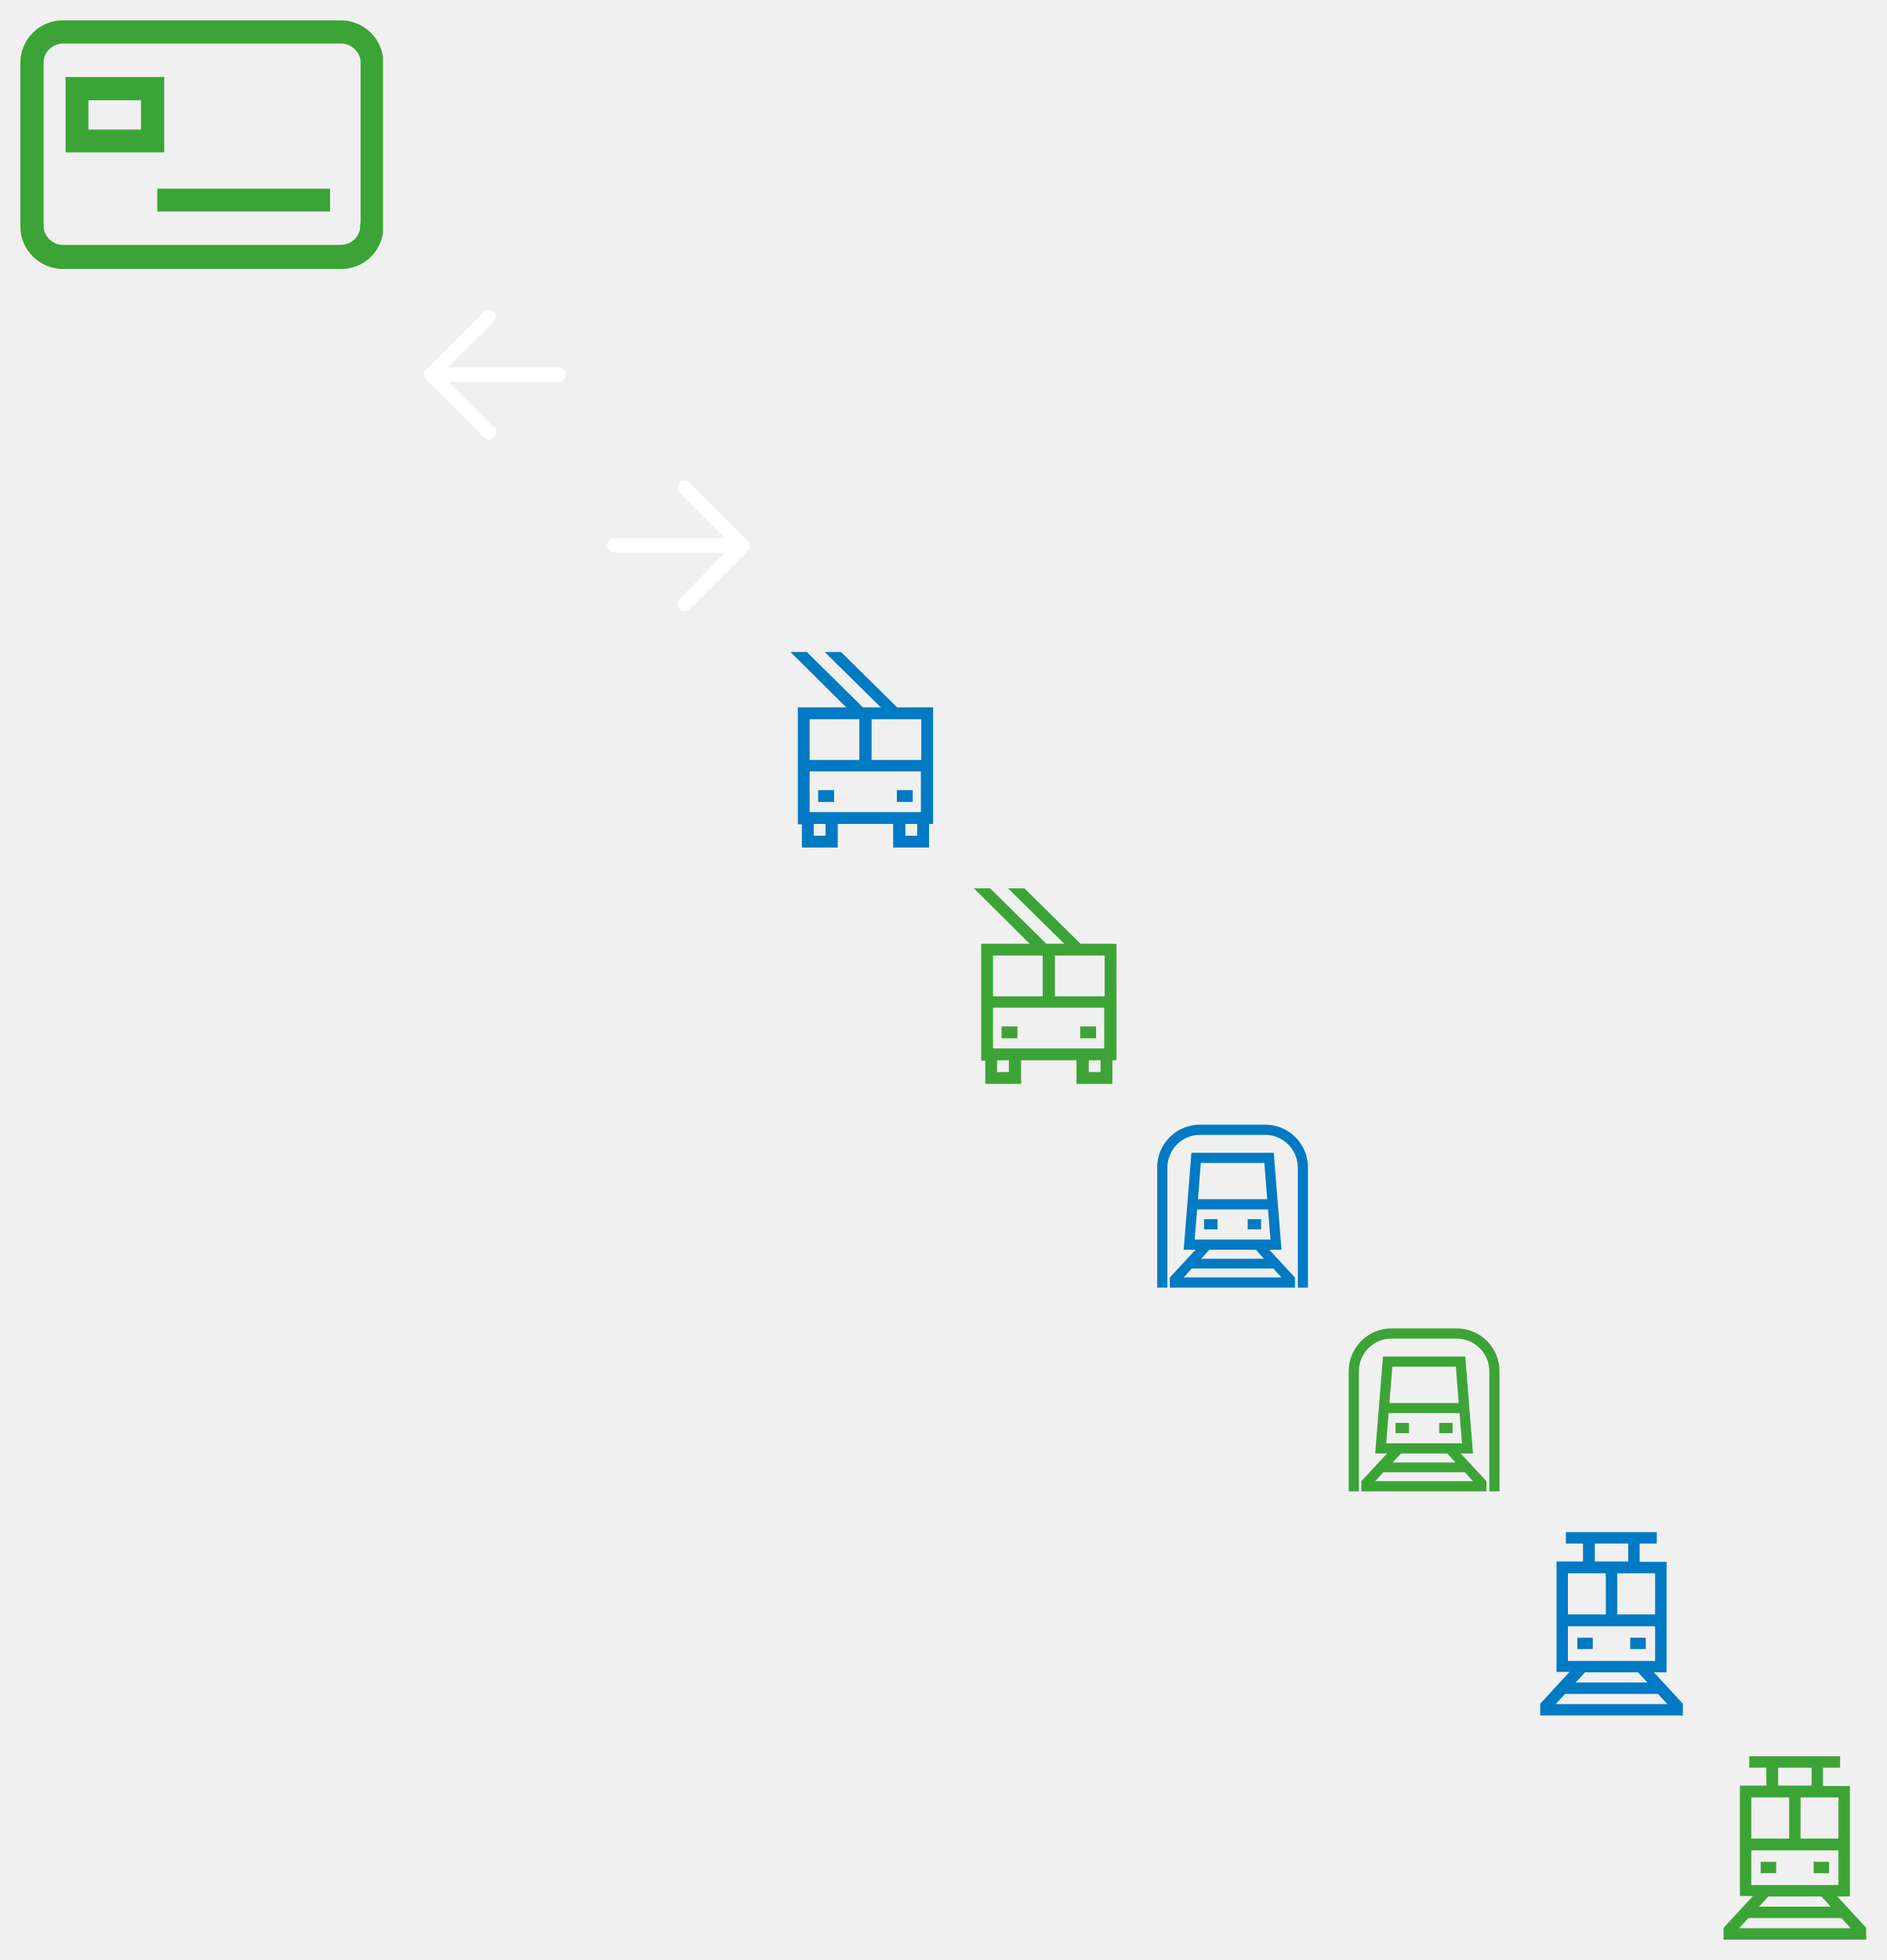
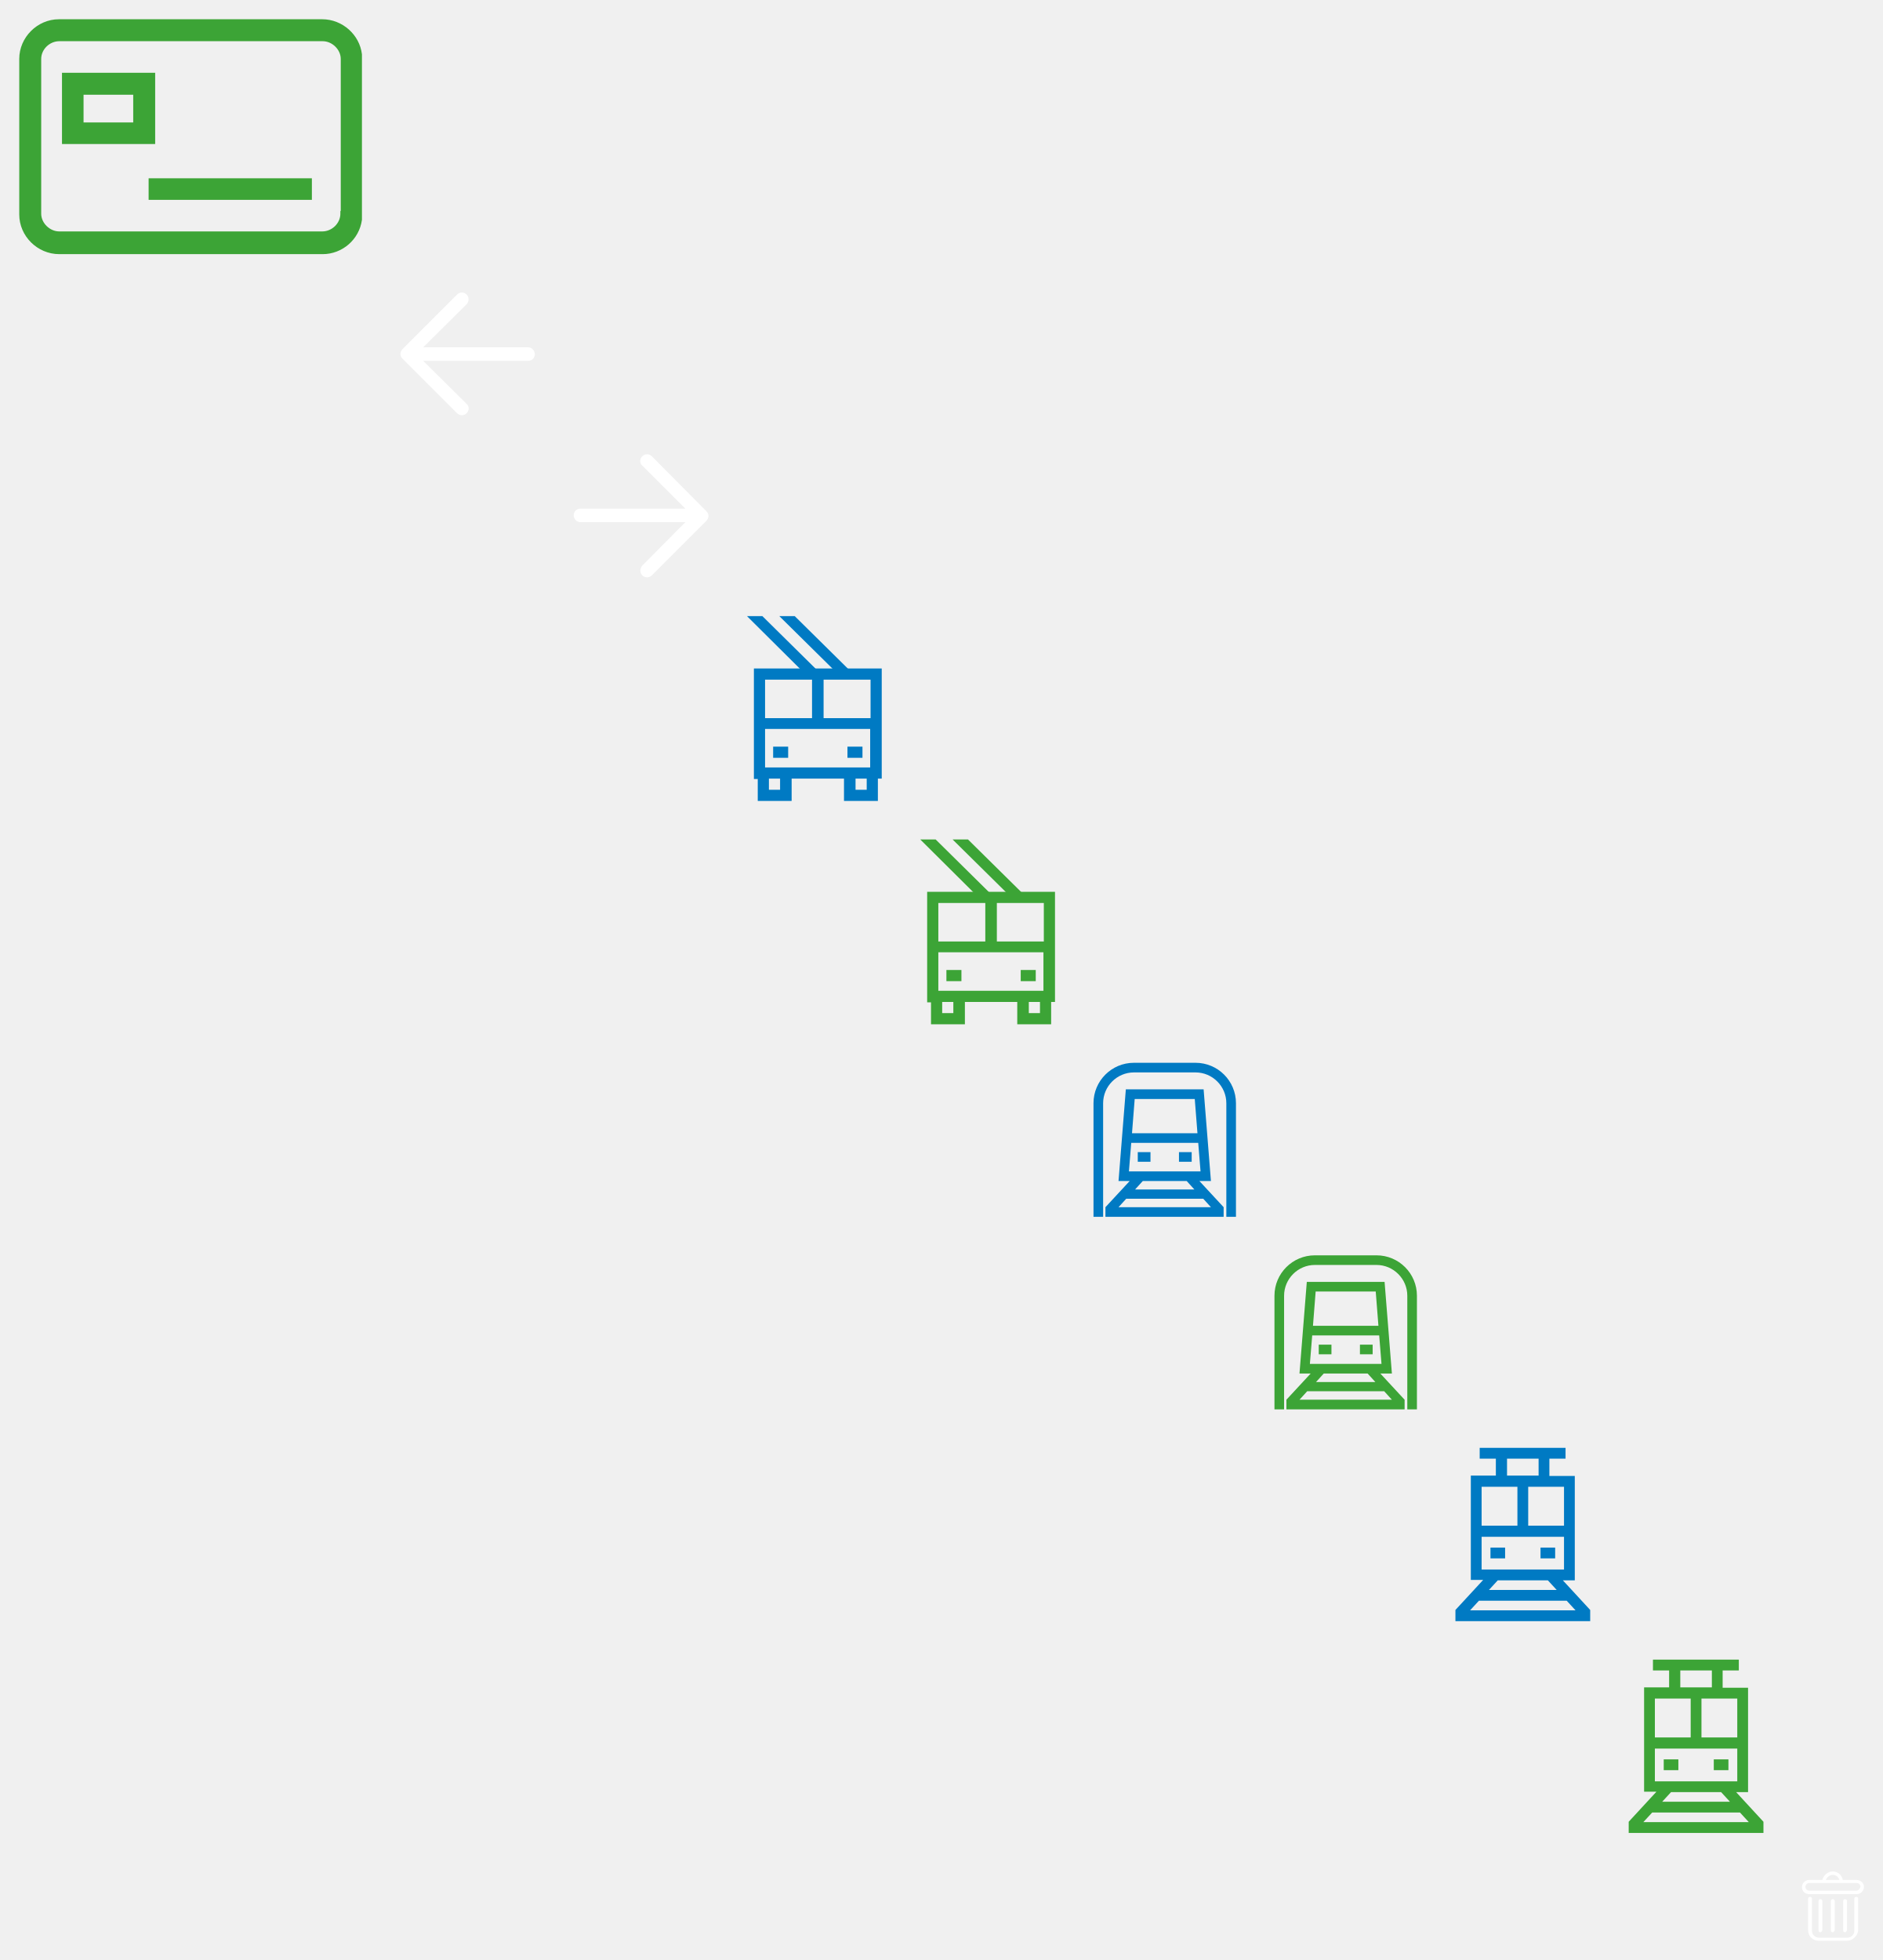
- <svg xmlns="http://www.w3.org/2000/svg" xmlns:xlink="http://www.w3.org/1999/xlink" width="463" height="481" viewBox="0 0 463 481">
+ <svg xmlns="http://www.w3.org/2000/svg" xmlns:xlink="http://www.w3.org/1999/xlink" width="489" height="509" viewBox="0 0 489 509">
  <svg width="99" height="71" viewBox="-5 -5 99 71" id="cards_green">
    <path fill="#3CA436" d="M35.3 13.9H11.1v18.5h24.2V13.9zm-5.7 12.9H16.7v-7.2h12.9v7.2zm4 14.5H76v5.6H33.6z" />
    <path fill="#3CA436" d="M78.7 0H10.3C4.7 0 0 4.7 0 10.3v40.4C0 56.3 4.7 61 10.4 61h68.4c5.1 0 9.5-3.8 10.2-8.9v-43C88.4 4 83.9 0 78.7 0zm4.7 49.8v.7c0 2.5-2.2 4.6-4.7 4.6H10.4c-2.5 0-4.7-2.2-4.7-4.6V10.3c0-2.5 2.2-4.6 4.7-4.6h68.4c2.5 0 4.7 2.2 4.7 4.6v39.5z" />
  </svg>
  <svg id="larrow" viewBox="-5 -5 45 41.9" width="45" height="41.9" x="99" y="71">
    <style>.bst0{fill:#fff}</style>
    <path class="bst0" d="M14.7 31.3c.7.7 1.8.7 2.5 0s.7-1.8 0-2.4L5.9 17.7h27.3c1 0 1.7-.8 1.7-1.7 0-1-.8-1.8-1.7-1.8H5.9L17.2 3c.6-.7.7-1.8 0-2.5s-1.8-.7-2.5 0L.5 14.7c-.3.4-.5.8-.5 1.2 0 .5.2.9.5 1.2l14.2 14.2z" />
  </svg>
  <svg id="rarrow" viewBox="-5 -5 45 41.9" width="45" height="41.9" x="144" y="113">
    <style>.cst0{fill:#fff}</style>
    <path class="cst0" d="M20.3.5c-.7-.7-1.8-.7-2.5 0s-.7 1.8 0 2.4L29 14.1H1.7c-1 0-1.7.8-1.7 1.7 0 1 .8 1.8 1.7 1.8H29L17.8 28.9c-.6.7-.7 1.8 0 2.5s1.8.7 2.5 0l14.2-14.2c.3-.3.5-.8.5-1.2 0-.5-.2-.9-.5-1.2L20.3.5z" />
  </svg>
  <svg width="45" height="58" viewBox="-5 -5 45 58" id="transport_type_1" x="189" y="155">
    <path fill="#007AC3" d="M6.8 33.9h3.9v2.9H6.8zm19.3 0H30v2.9h-3.9z" />
    <path fill="#007AC3" d="M5.7 42.2h2.9v2.9H5.7v-2.9zm22.5 0h2.9v2.9h-2.9v-2.9zM4.7 29.3H32v10H4.7v-10zm0-12.8h12.2v10H4.7v-10zm15.2 0h12.2v10H19.9v-10zM1.8 13.6v28.7h1V48h8.8v-5.8h13.6V48H34v-5.8h1V13.6H1.8z" />
    <path fill="#007AC3" d="M0 0l15.6 15.5h4.1L4 0zm8.4 0l15.7 15.5h4L12.4 0z" />
  </svg>
  <svg width="45" height="58" viewBox="-5 -5 45 58" id="transport_type_1_selected" x="234" y="213">
    <path fill="#3CA436" d="M6.8 33.9h3.9v2.9H6.8zm19.3 0H30v2.9h-3.9z" />
    <path fill="#3CA436" d="M5.7 42.2h2.9v2.9H5.7v-2.9zm22.5 0h2.9v2.9h-2.9v-2.9zM4.7 29.3H32v10H4.7v-10zm0-12.8h12.2v10H4.7v-10zm15.2 0h12.2v10H19.9v-10zM1.8 13.6v28.7h1V48h8.8v-5.8h13.6V48H34v-5.8h1V13.6H1.8z" />
    <path fill="#3CA436" d="M0 0l15.6 15.5h4.1L4 0zm8.4 0l15.7 15.5h4L12.4 0z" />
  </svg>
  <svg width="47" height="50" viewBox="-5 -5 47 50" id="transport_type_2" x="279" y="271">
    <defs>
      <path id="fa" d="M0 0h37v40H0z" />
    </defs>
    <clipPath id="fb">
      <use xlink:href="#fa" overflow="visible" />
    </clipPath>
    <path clip-path="url(#fb)" fill="#007AC3" d="M26.5 0h-16C4.7 0 0 4.7 0 10.5V40h2.5V10.5c0-4.4 3.6-8 8-8h16c4.4 0 8 3.6 8 8V40H37V10.5C37 4.7 32.3 0 26.5 0" />
    <path clip-path="url(#fb)" fill="#007AC3" d="M30.5 30.7L28.6 6.9H8.4L6.5 30.7h2.9l-6.3 6.8V40h30.7v-2.5l-6.3-6.8h3zM26.3 9.4l.7 8.9H10l.7-8.9h15.6zM9.8 20.8h17.4l.6 7.4H9.2l.6-7.4zM6.5 37.5l2-2.2h20l2 2.2h-24zm19.7-4.6H10.8l2-2.2h11.4l2 2.2z" />
    <path clip-path="url(#fb)" fill="#007AC3" d="M11.5 23.2h3.3v2.5h-3.3zm10.7 0h3.3v2.5h-3.3z" />
  </svg>
  <svg width="47" height="50" viewBox="-5 -5 47 50" id="transport_type_2_selected" x="326" y="321">
    <defs>
      <path id="ga" d="M0 0h37v40H0z" />
    </defs>
    <clipPath id="gb">
      <use xlink:href="#ga" overflow="visible" />
    </clipPath>
    <path clip-path="url(#gb)" fill="#3CA436" d="M26.5 0h-16C4.7 0 0 4.7 0 10.5V40h2.5V10.5c0-4.4 3.6-8 8-8h16c4.4 0 8 3.6 8 8V40H37V10.5C37 4.7 32.3 0 26.5 0" />
    <path clip-path="url(#gb)" fill="#3CA436" d="M30.5 30.7L28.6 6.9H8.4L6.5 30.7h2.9l-6.3 6.8V40h30.7v-2.5l-6.3-6.8h3zM26.3 9.4l.7 8.9H10l.7-8.9h15.6zM9.8 20.8h17.4l.6 7.4H9.2l.6-7.4zM6.5 37.5l2-2.2h20l2 2.2h-24zm19.7-4.6H10.8l2-2.2h11.4l2 2.2z" />
    <path clip-path="url(#gb)" fill="#3CA436" d="M11.5 23.2h3.3v2.5h-3.3zm10.7 0h3.3v2.5h-3.3z" />
  </svg>
  <svg width="45" height="55" viewBox="-5 -5 45 55" id="transport_type_3" x="373" y="371">
    <path fill="#007AC3" d="M9.1 25.9h3.8v2.8H9.1zm13 0h3.8v2.8h-3.8z" />
    <path fill="#007AC3" d="M6.1 39.7h22.8l2.3 2.5H3.8l2.3-2.5zm4.9-5.3h13l2.3 2.5H8.7l2.3-2.5zM6.8 23.1h21.4v8.5H6.8v-8.5zm0-13h9.3v10.1H6.8V10.1zm12.1 0h9.3v10.1h-9.3V10.1zm-5.5-7.3h8.2v4.4h-8.2V2.8zM6.3 0v2.8h4.2v4.4H4v27.1h3.2L0 42.1V45h35v-2.9l-7.1-7.7H31V7.3h-6.6V2.8h4.2V0H6.3z" />
  </svg>
  <svg width="45" height="55" viewBox="-5 -5 45 55" id="transport_type_3_selected" x="418" y="426">
    <path fill="#3CA436" d="M9.1 25.9h3.8v2.8H9.1zm13 0h3.8v2.8h-3.8z" />
    <path fill="#3CA436" d="M6.1 39.7h22.8l2.3 2.5H3.8l2.3-2.5zm4.9-5.3h13l2.3 2.5H8.7l2.3-2.5zM6.8 23.1h21.4v8.5H6.8v-8.5zm0-13h9.3v10.1H6.8V10.1zm12.1 0h9.3v10.1h-9.3V10.1zm-5.5-7.3h8.2v4.4h-8.2V2.8zM6.3 0v2.8h4.2v4.4H4v27.1h3.2L0 42.1V45h35v-2.9l-7.1-7.7H31V7.3h-6.6V2.8h4.2V0H6.3z" />
  </svg>
+   <svg width="26" height="28" viewBox="-5 -5 26 28" id="trash" x="463" y="481">
+     <path fill="#FFF" d="M11.7 18H4.3c-1.5 0-2.7-1.2-2.7-2.7V7.1c0-.3.2-.5.5-.5s.5.2.5.5v8.3c0 1 .8 1.8 1.8 1.8h7.4c1 0 1.8-.8 1.8-1.8V7.1c0-.3.2-.5.5-.5s.5.2.5.5v8.3c-.2 1.4-1.5 2.6-2.9 2.6zm2.4-15.8h-3.5C10.4 1 9.3 0 8 0S5.6 1 5.3 2.2H1.9C.8 2.2 0 3.1 0 4.1s.8 1.8 1.9 1.8h12.3c1 0 1.9-.8 1.9-1.9s-1-1.8-2-1.8zM8 .9c.8 0 1.5.5 1.7 1.3H6.2C6.5 1.5 7.2.9 8 .9zM14.1 5H1.9c-.5 0-1-.4-1-1 0-.5.4-1 1-1h12.3c.5 0 1 .4 1 1-.2.6-.6 1-1.1 1z" />
+     <path fill="#FFF" d="M4.8 15.8c-.3 0-.5-.2-.5-.5V7.7c0-.3.2-.5.5-.5s.5.2.5.5v7.6c-.1.2-.3.5-.5.5zm6.4 0c-.3 0-.5-.2-.5-.5V7.7c0-.3.2-.5.5-.5s.5.2.5.5v7.6c-.1.2-.3.5-.5.5zm-3.2 0c-.3 0-.5-.2-.5-.5V7.7c0-.3.2-.5.5-.5s.5.2.5.5v7.6c-.1.2-.3.5-.5.5z" />
+   </svg>
</svg>
